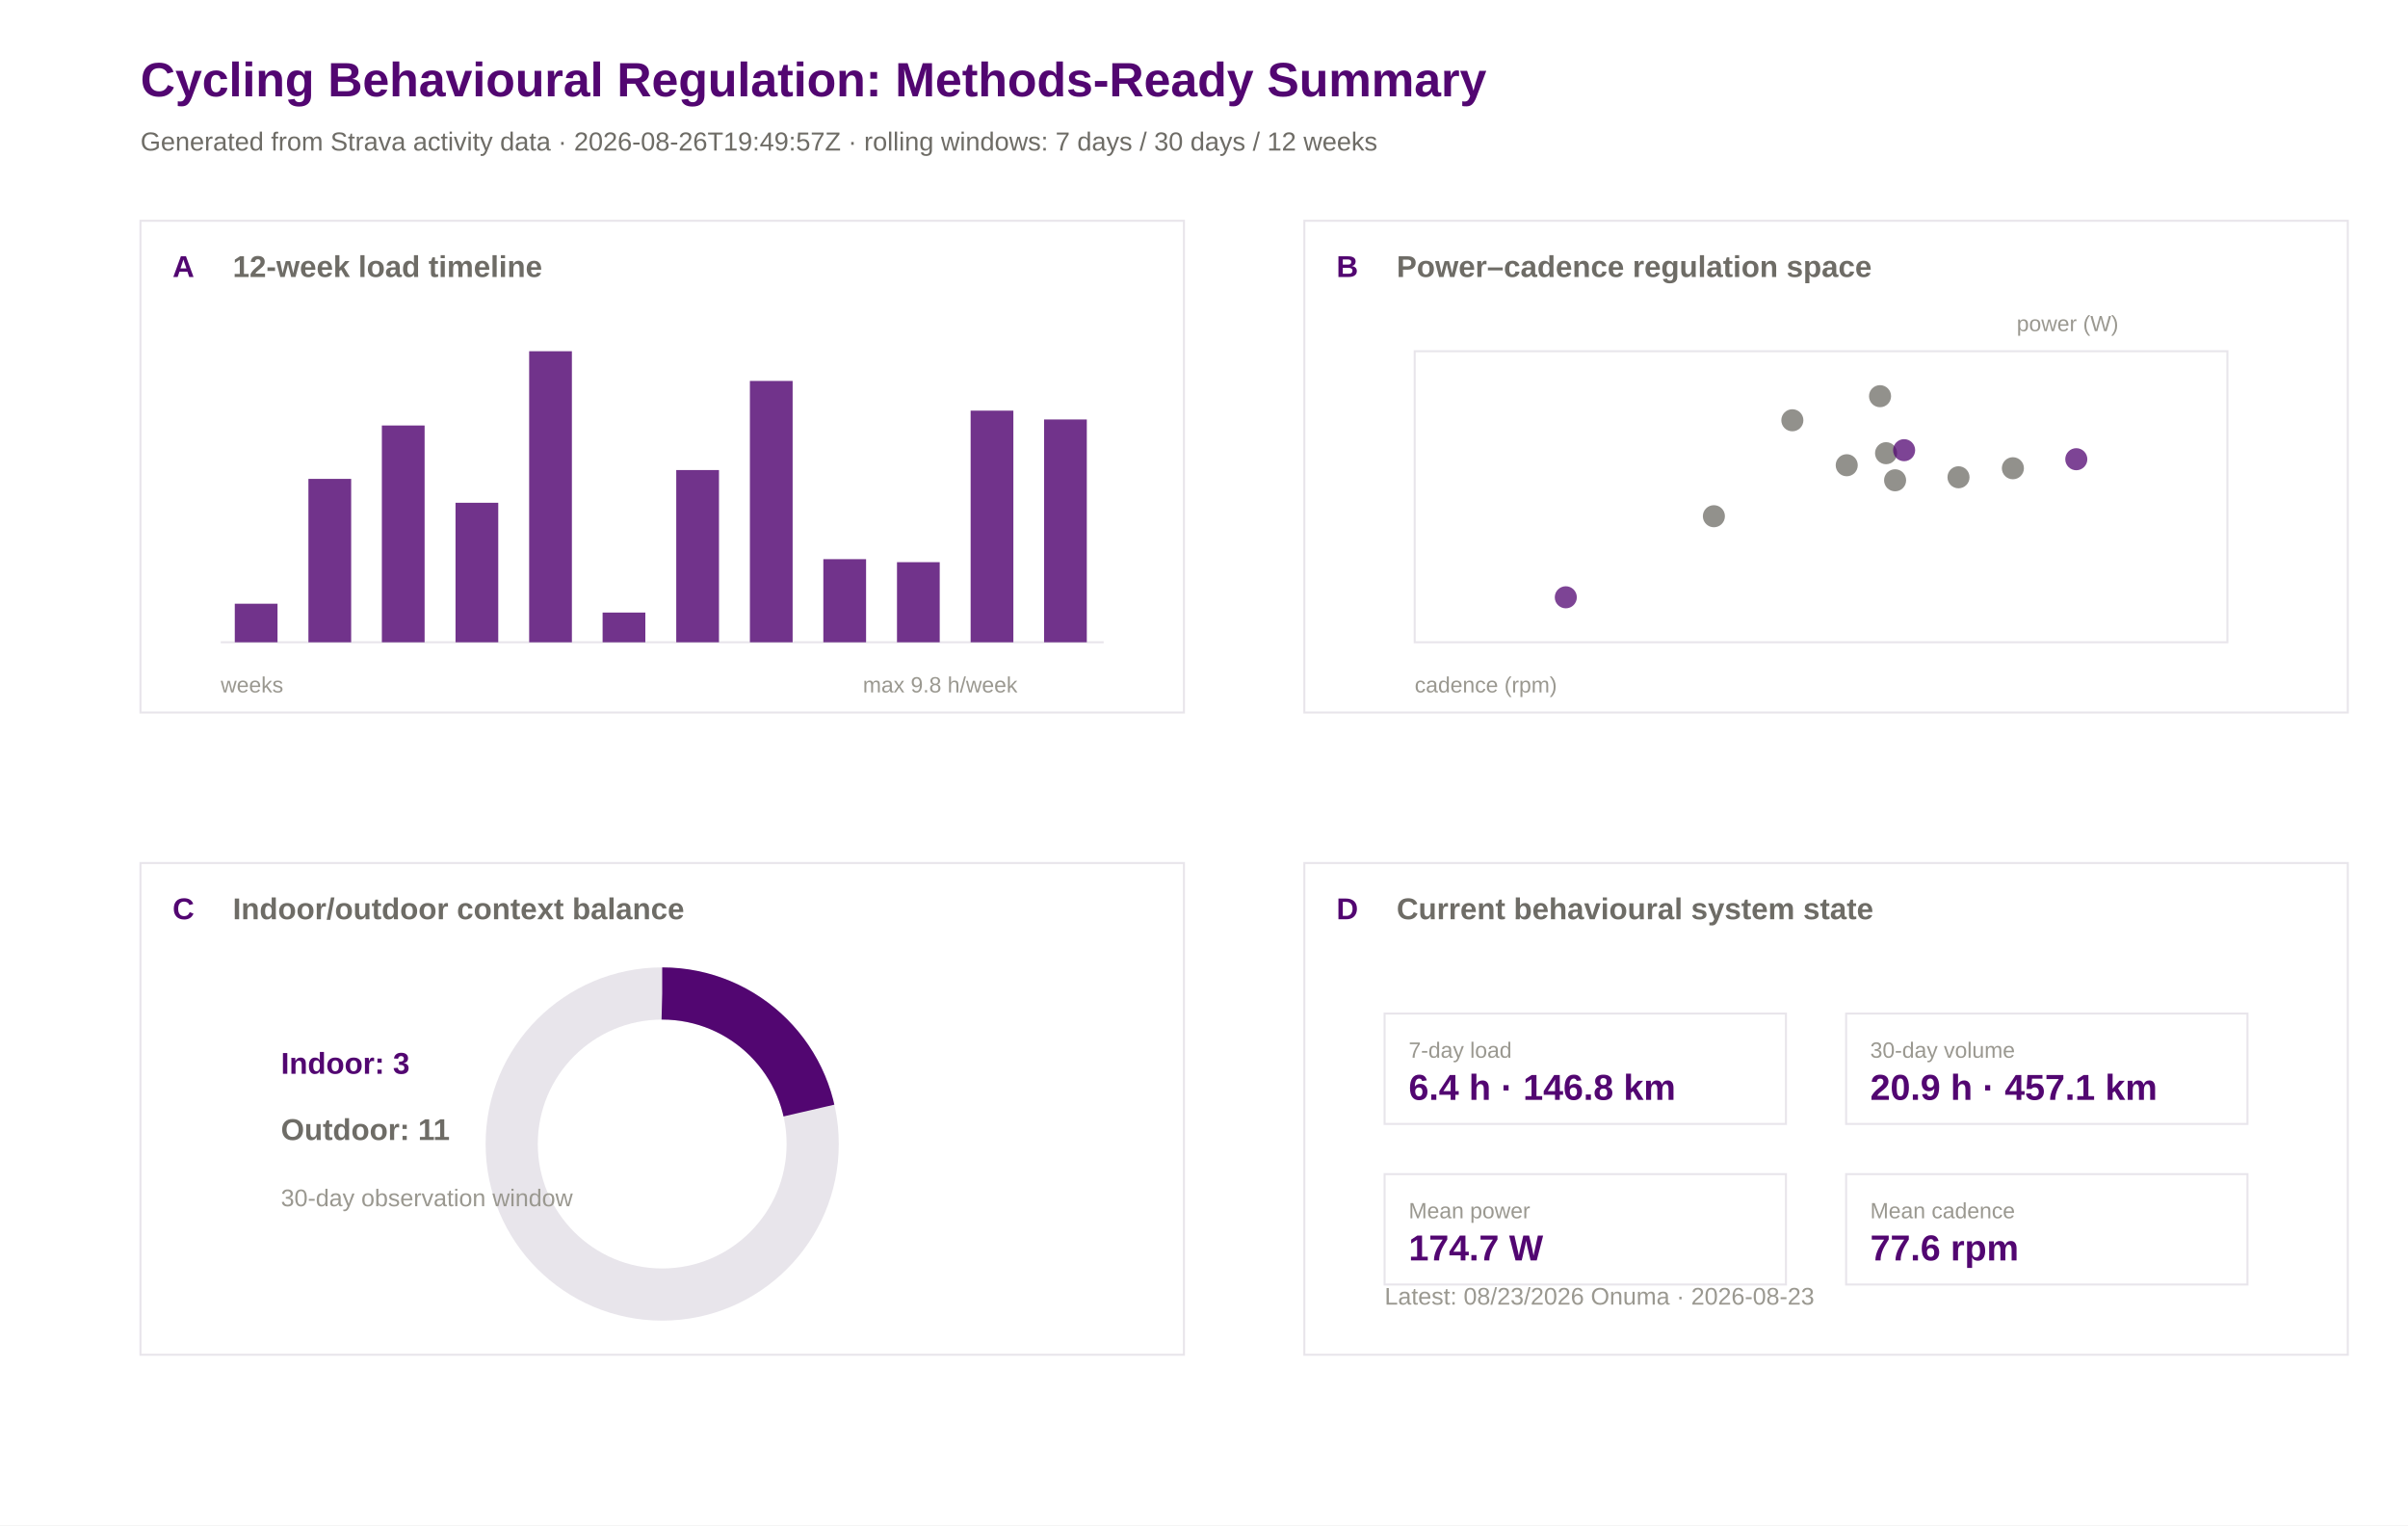
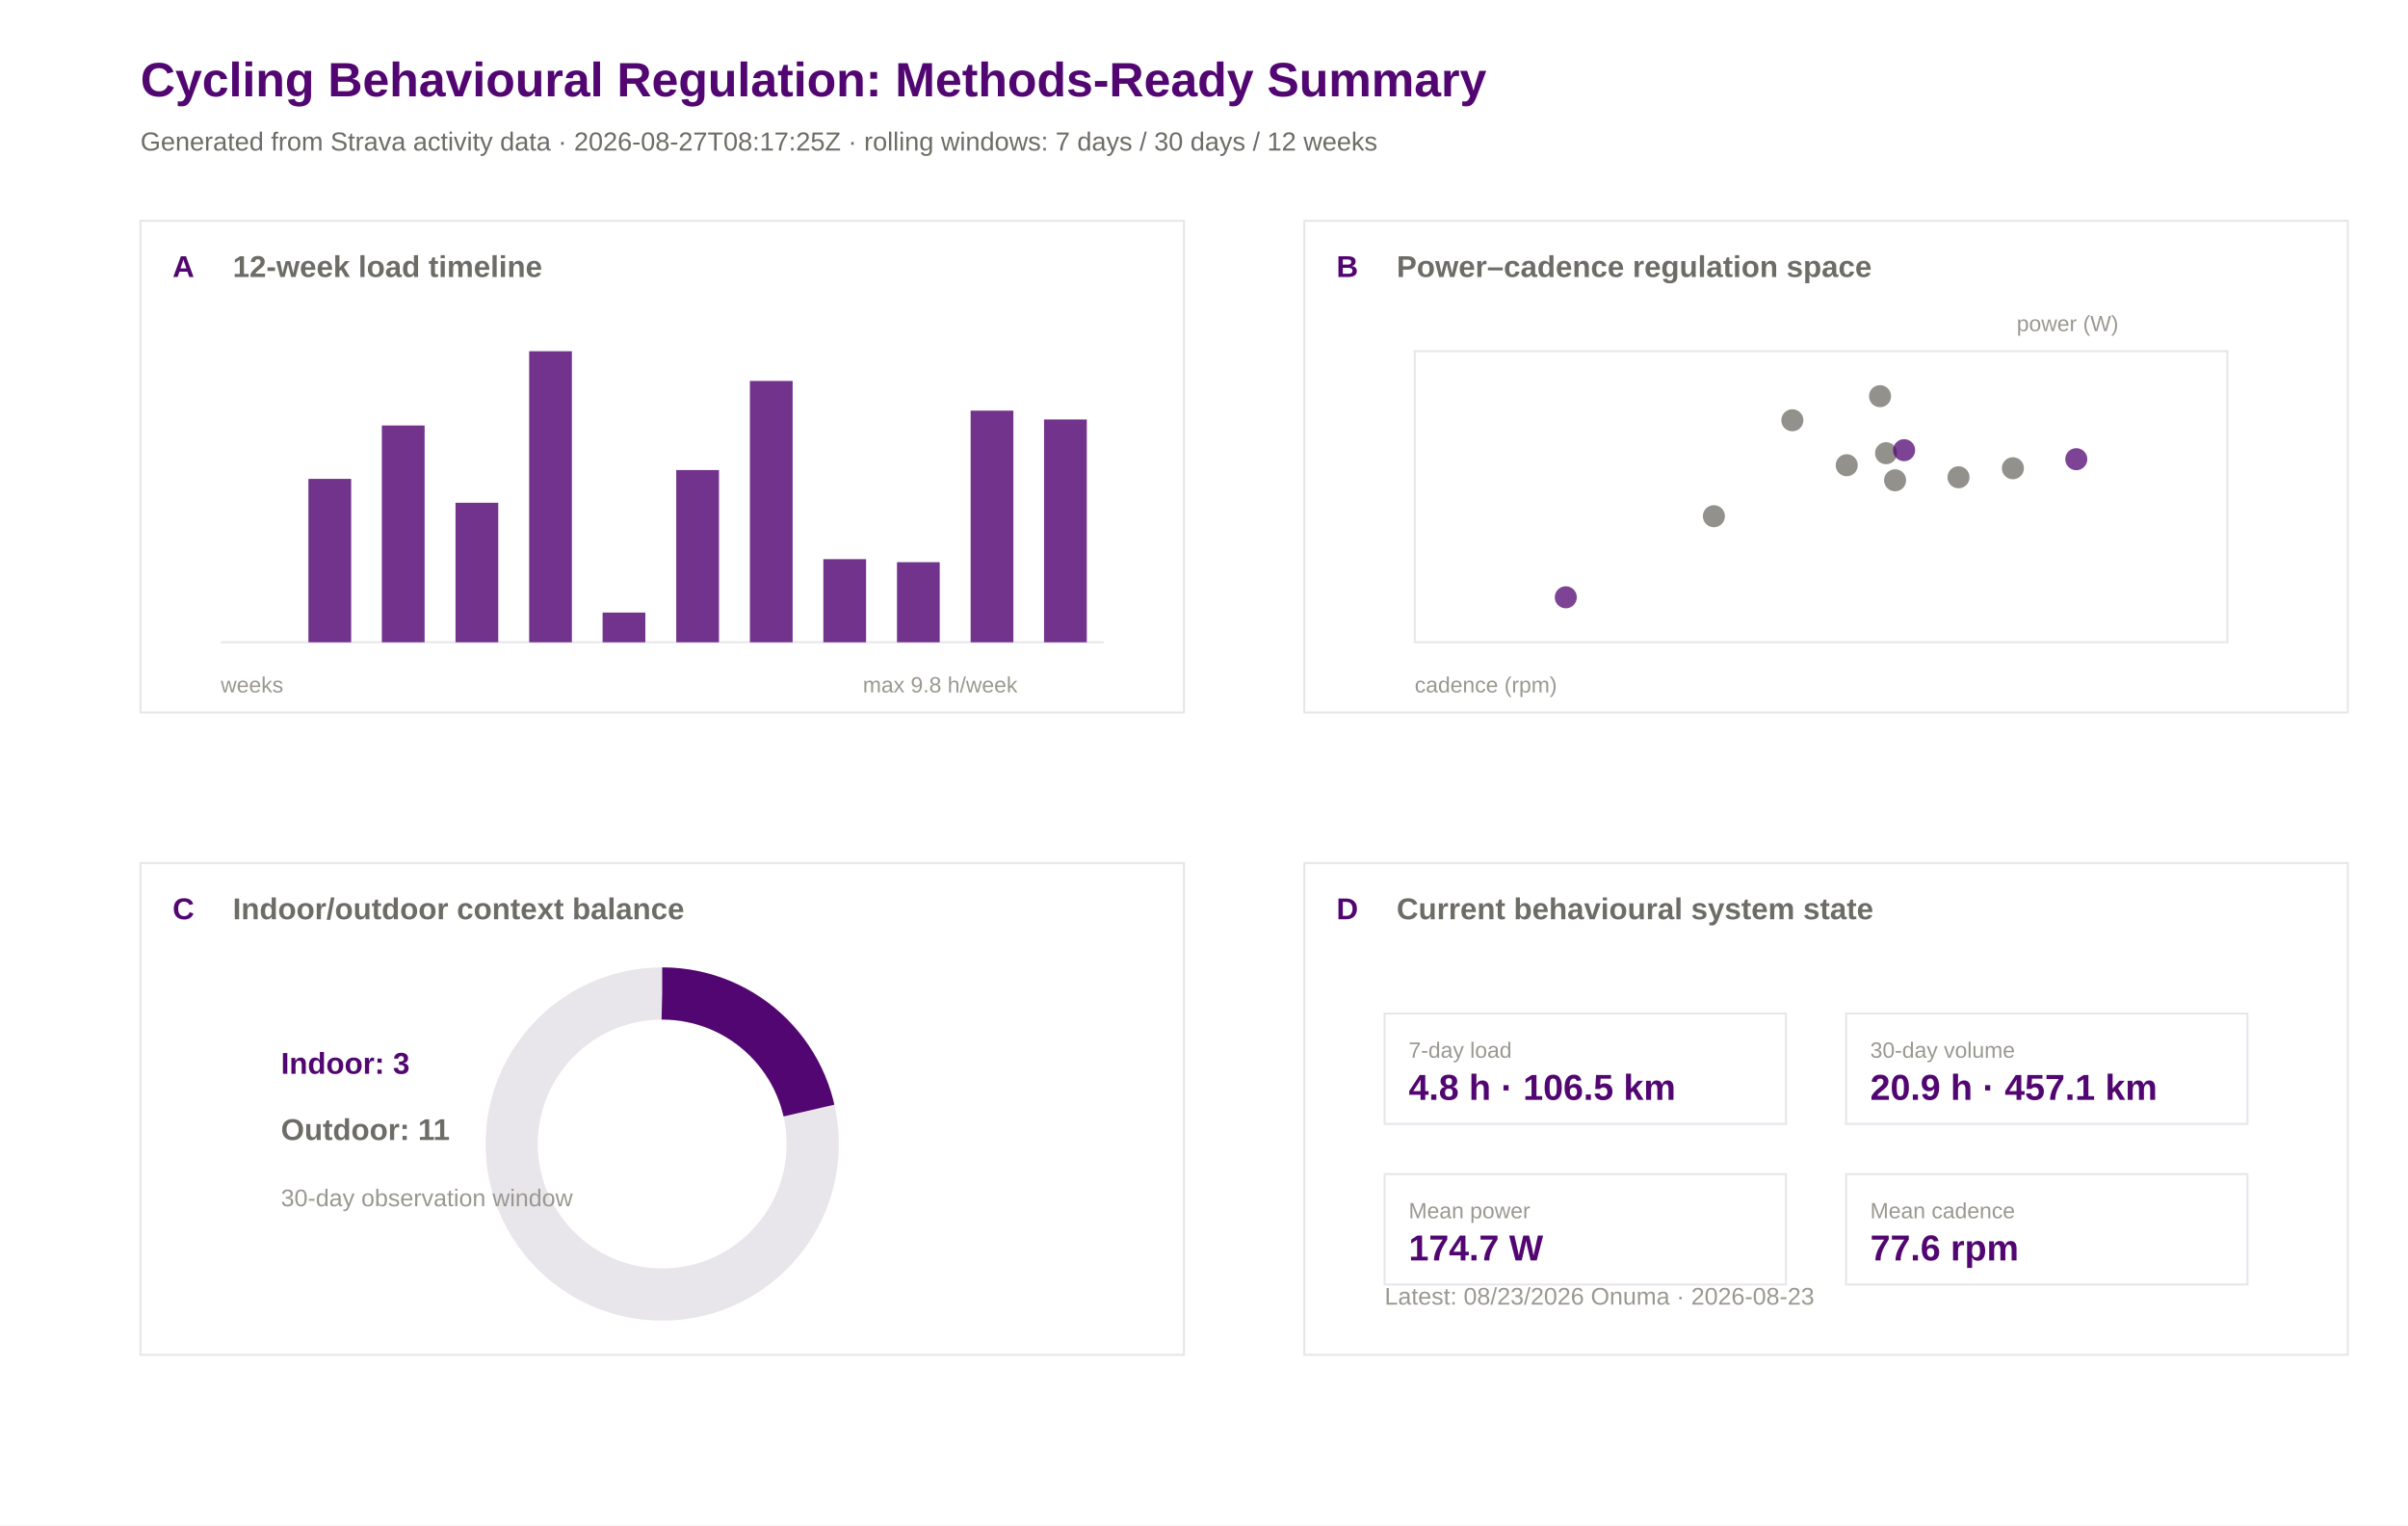
<svg xmlns="http://www.w3.org/2000/svg" width="1200" height="760" viewBox="0 0 1200 760">
  <rect width="100%" height="100%" fill="#ffffff" />
  <text x="70.0" y="48.0" font-family="Arial" font-size="24" font-weight="600" fill="#520671">Cycling Behavioural Regulation: Methods-Ready Summary</text>
-   <text x="70.0" y="75.0" font-family="Arial" font-size="13" font-weight="400" fill="#6e6c66">Generated from Strava activity data · 2026-08-26T19:49:57Z · rolling windows: 7 days / 30 days / 12 weeks</text>
+   <text x="70.0" y="75.0" font-family="Arial" font-size="13" font-weight="400" fill="#6e6c66">Generated from Strava activity data · 2026-08-27T08:17:25Z · rolling windows: 7 days / 30 days / 12 weeks</text>
  <rect x="70" y="110" width="520" height="245" fill="#ffffff" stroke="#e8e5eb" stroke-width="1" />
  <text x="86.0" y="138.0" font-family="Arial" font-size="15" font-weight="600" fill="#520671">A</text>
  <text x="116.0" y="138.0" font-family="Arial" font-size="15" font-weight="600" fill="#6e6c66">12-week load timeline</text>
  <rect x="650" y="110" width="520" height="245" fill="#ffffff" stroke="#e8e5eb" stroke-width="1" />
  <text x="666.0" y="138.0" font-family="Arial" font-size="15" font-weight="600" fill="#520671">B</text>
  <text x="696.0" y="138.0" font-family="Arial" font-size="15" font-weight="600" fill="#6e6c66">Power–cadence regulation space</text>
  <rect x="70" y="430" width="520" height="245" fill="#ffffff" stroke="#e8e5eb" stroke-width="1" />
  <text x="86.0" y="458.0" font-family="Arial" font-size="15" font-weight="600" fill="#520671">C</text>
  <text x="116.0" y="458.0" font-family="Arial" font-size="15" font-weight="600" fill="#6e6c66">Indoor/outdoor context balance</text>
  <rect x="650" y="430" width="520" height="245" fill="#ffffff" stroke="#e8e5eb" stroke-width="1" />
  <text x="666.0" y="458.0" font-family="Arial" font-size="15" font-weight="600" fill="#520671">D</text>
  <text x="696.0" y="458.0" font-family="Arial" font-size="15" font-weight="600" fill="#6e6c66">Current behavioural system state</text>
  <line x1="110" y1="320" x2="550" y2="320" stroke="#e8e5eb" />
-   <rect x="117.0" y="300.8" width="21.3" height="19.2" fill="#520671" opacity="0.82" />
+   <rect x="117.0" y="320.0" width="21.3" height="0.0" fill="#520671" opacity="0.82" />
  <rect x="153.7" y="238.6" width="21.3" height="81.4" fill="#520671" opacity="0.82" />
  <rect x="190.3" y="212.0" width="21.3" height="108.0" fill="#520671" opacity="0.82" />
  <rect x="227.0" y="250.5" width="21.3" height="69.5" fill="#520671" opacity="0.82" />
  <rect x="263.7" y="175.0" width="21.3" height="145.0" fill="#520671" opacity="0.82" />
  <rect x="300.3" y="305.2" width="21.3" height="14.8" fill="#520671" opacity="0.82" />
  <rect x="337.0" y="234.2" width="21.3" height="85.8" fill="#520671" opacity="0.82" />
  <rect x="373.7" y="189.8" width="21.3" height="130.2" fill="#520671" opacity="0.82" />
  <rect x="410.3" y="278.6" width="21.3" height="41.4" fill="#520671" opacity="0.82" />
  <rect x="447.0" y="280.1" width="21.3" height="39.9" fill="#520671" opacity="0.82" />
  <rect x="483.7" y="204.6" width="21.3" height="115.4" fill="#520671" opacity="0.82" />
  <rect x="520.3" y="209.0" width="21.3" height="111.0" fill="#520671" opacity="0.82" />
  <text x="110.0" y="345.0" font-family="Arial" font-size="11" font-weight="400" fill="#9a9890">weeks</text>
  <text x="430.0" y="345.0" font-family="Arial" font-size="11" font-weight="400" fill="#9a9890">max 9.8 h/week</text>
  <rect x="705" y="175" width="405" height="145" fill="#ffffff" stroke="#e8e5eb" />
  <circle cx="1003.1" cy="233.3" r="5.5" fill="#6e6c66" opacity="0.75" />
  <circle cx="976.0" cy="237.8" r="5.5" fill="#6e6c66" opacity="0.75" />
  <circle cx="939.9" cy="225.8" r="5.5" fill="#6e6c66" opacity="0.75" />
  <circle cx="936.9" cy="197.4" r="5.5" fill="#6e6c66" opacity="0.75" />
  <circle cx="1034.7" cy="228.8" r="5.5" fill="#520671" opacity="0.75" />
  <circle cx="920.3" cy="231.8" r="5.5" fill="#6e6c66" opacity="0.75" />
  <circle cx="893.2" cy="209.4" r="5.5" fill="#6e6c66" opacity="0.75" />
  <circle cx="780.3" cy="297.6" r="5.5" fill="#520671" opacity="0.75" />
  <circle cx="948.9" cy="224.3" r="5.5" fill="#520671" opacity="0.75" />
  <circle cx="944.4" cy="239.3" r="5.5" fill="#6e6c66" opacity="0.75" />
  <circle cx="854.1" cy="257.2" r="5.5" fill="#6e6c66" opacity="0.75" />
  <text x="705.0" y="345.0" font-family="Arial" font-size="11" font-weight="400" fill="#9a9890">cadence (rpm)</text>
  <text x="1005.0" y="165.0" font-family="Arial" font-size="11" font-weight="400" fill="#9a9890">power (W)</text>
  <circle cx="330" cy="570" r="75" fill="none" stroke="#e8e5eb" stroke-width="26" />
  <circle cx="330" cy="570" r="75" fill="none" stroke="#520671" stroke-width="26" stroke-dasharray="101.0 471.2" transform="rotate(-90 330 570)" />
  <text x="140.0" y="535.0" font-family="Arial" font-size="15" font-weight="600" fill="#520671">Indoor: 3</text>
  <text x="140.0" y="568.0" font-family="Arial" font-size="15" font-weight="600" fill="#6e6c66">Outdoor: 11</text>
  <text x="140.0" y="601.0" font-family="Arial" font-size="12" font-weight="400" fill="#9a9890">30-day observation window</text>
  <rect x="690" y="505" width="200" height="55" fill="#ffffff" stroke="#e8e5eb" />
  <text x="702.0" y="527.0" font-family="Arial" font-size="11" font-weight="500" fill="#9a9890">7-day load</text>
-   <text x="702.0" y="548.0" font-family="Arial" font-size="18" font-weight="600" fill="#520671">6.4 h · 146.8 km</text>
+   <text x="702.0" y="548.0" font-family="Arial" font-size="18" font-weight="600" fill="#520671">4.8 h · 106.5 km</text>
  <rect x="920" y="505" width="200" height="55" fill="#ffffff" stroke="#e8e5eb" />
  <text x="932.0" y="527.0" font-family="Arial" font-size="11" font-weight="500" fill="#9a9890">30-day volume</text>
  <text x="932.0" y="548.0" font-family="Arial" font-size="18" font-weight="600" fill="#520671">20.9 h · 457.1 km</text>
  <rect x="690" y="585" width="200" height="55" fill="#ffffff" stroke="#e8e5eb" />
  <text x="702.0" y="607.0" font-family="Arial" font-size="11" font-weight="500" fill="#9a9890">Mean power</text>
  <text x="702.0" y="628.0" font-family="Arial" font-size="18" font-weight="600" fill="#520671">174.7 W</text>
  <rect x="920" y="585" width="200" height="55" fill="#ffffff" stroke="#e8e5eb" />
  <text x="932.0" y="607.0" font-family="Arial" font-size="11" font-weight="500" fill="#9a9890">Mean cadence</text>
  <text x="932.0" y="628.0" font-family="Arial" font-size="18" font-weight="600" fill="#520671">77.6 rpm</text>
  <text x="690.0" y="650.0" font-family="Arial" font-size="12" font-weight="400" fill="#9a9890">Latest: 08/23/2026 Onuma · 2026-08-23</text>
</svg>
